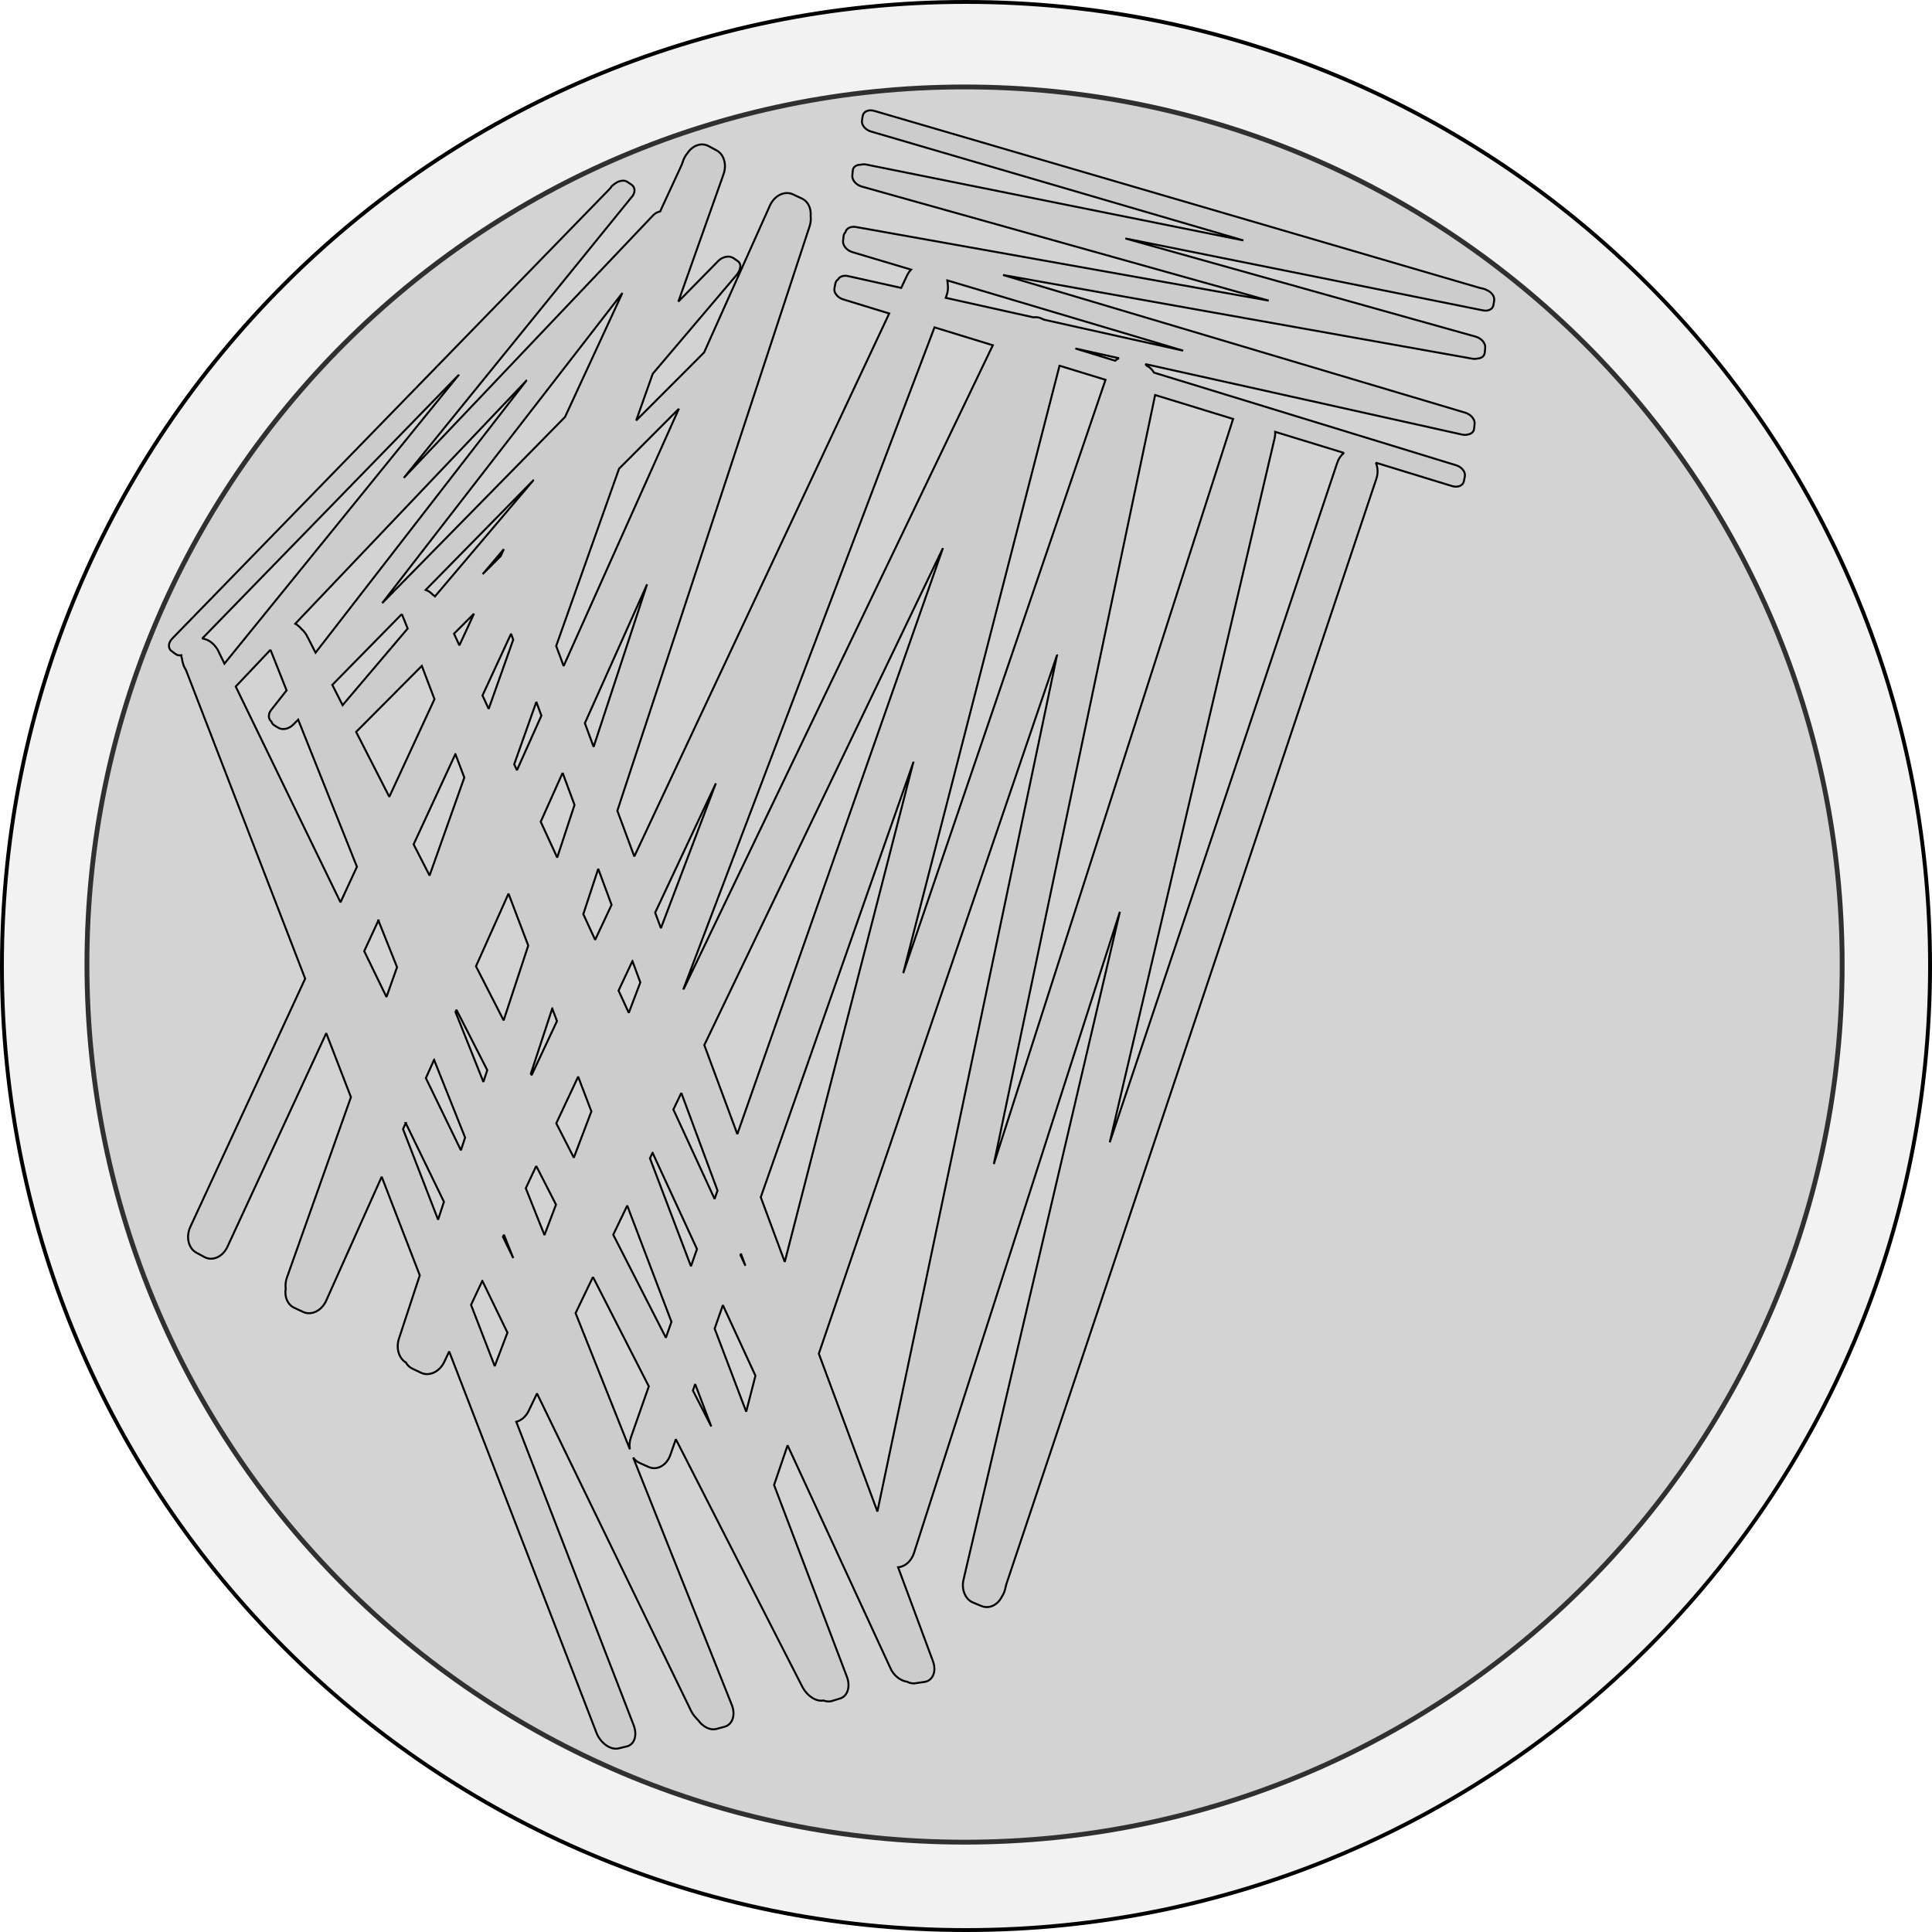
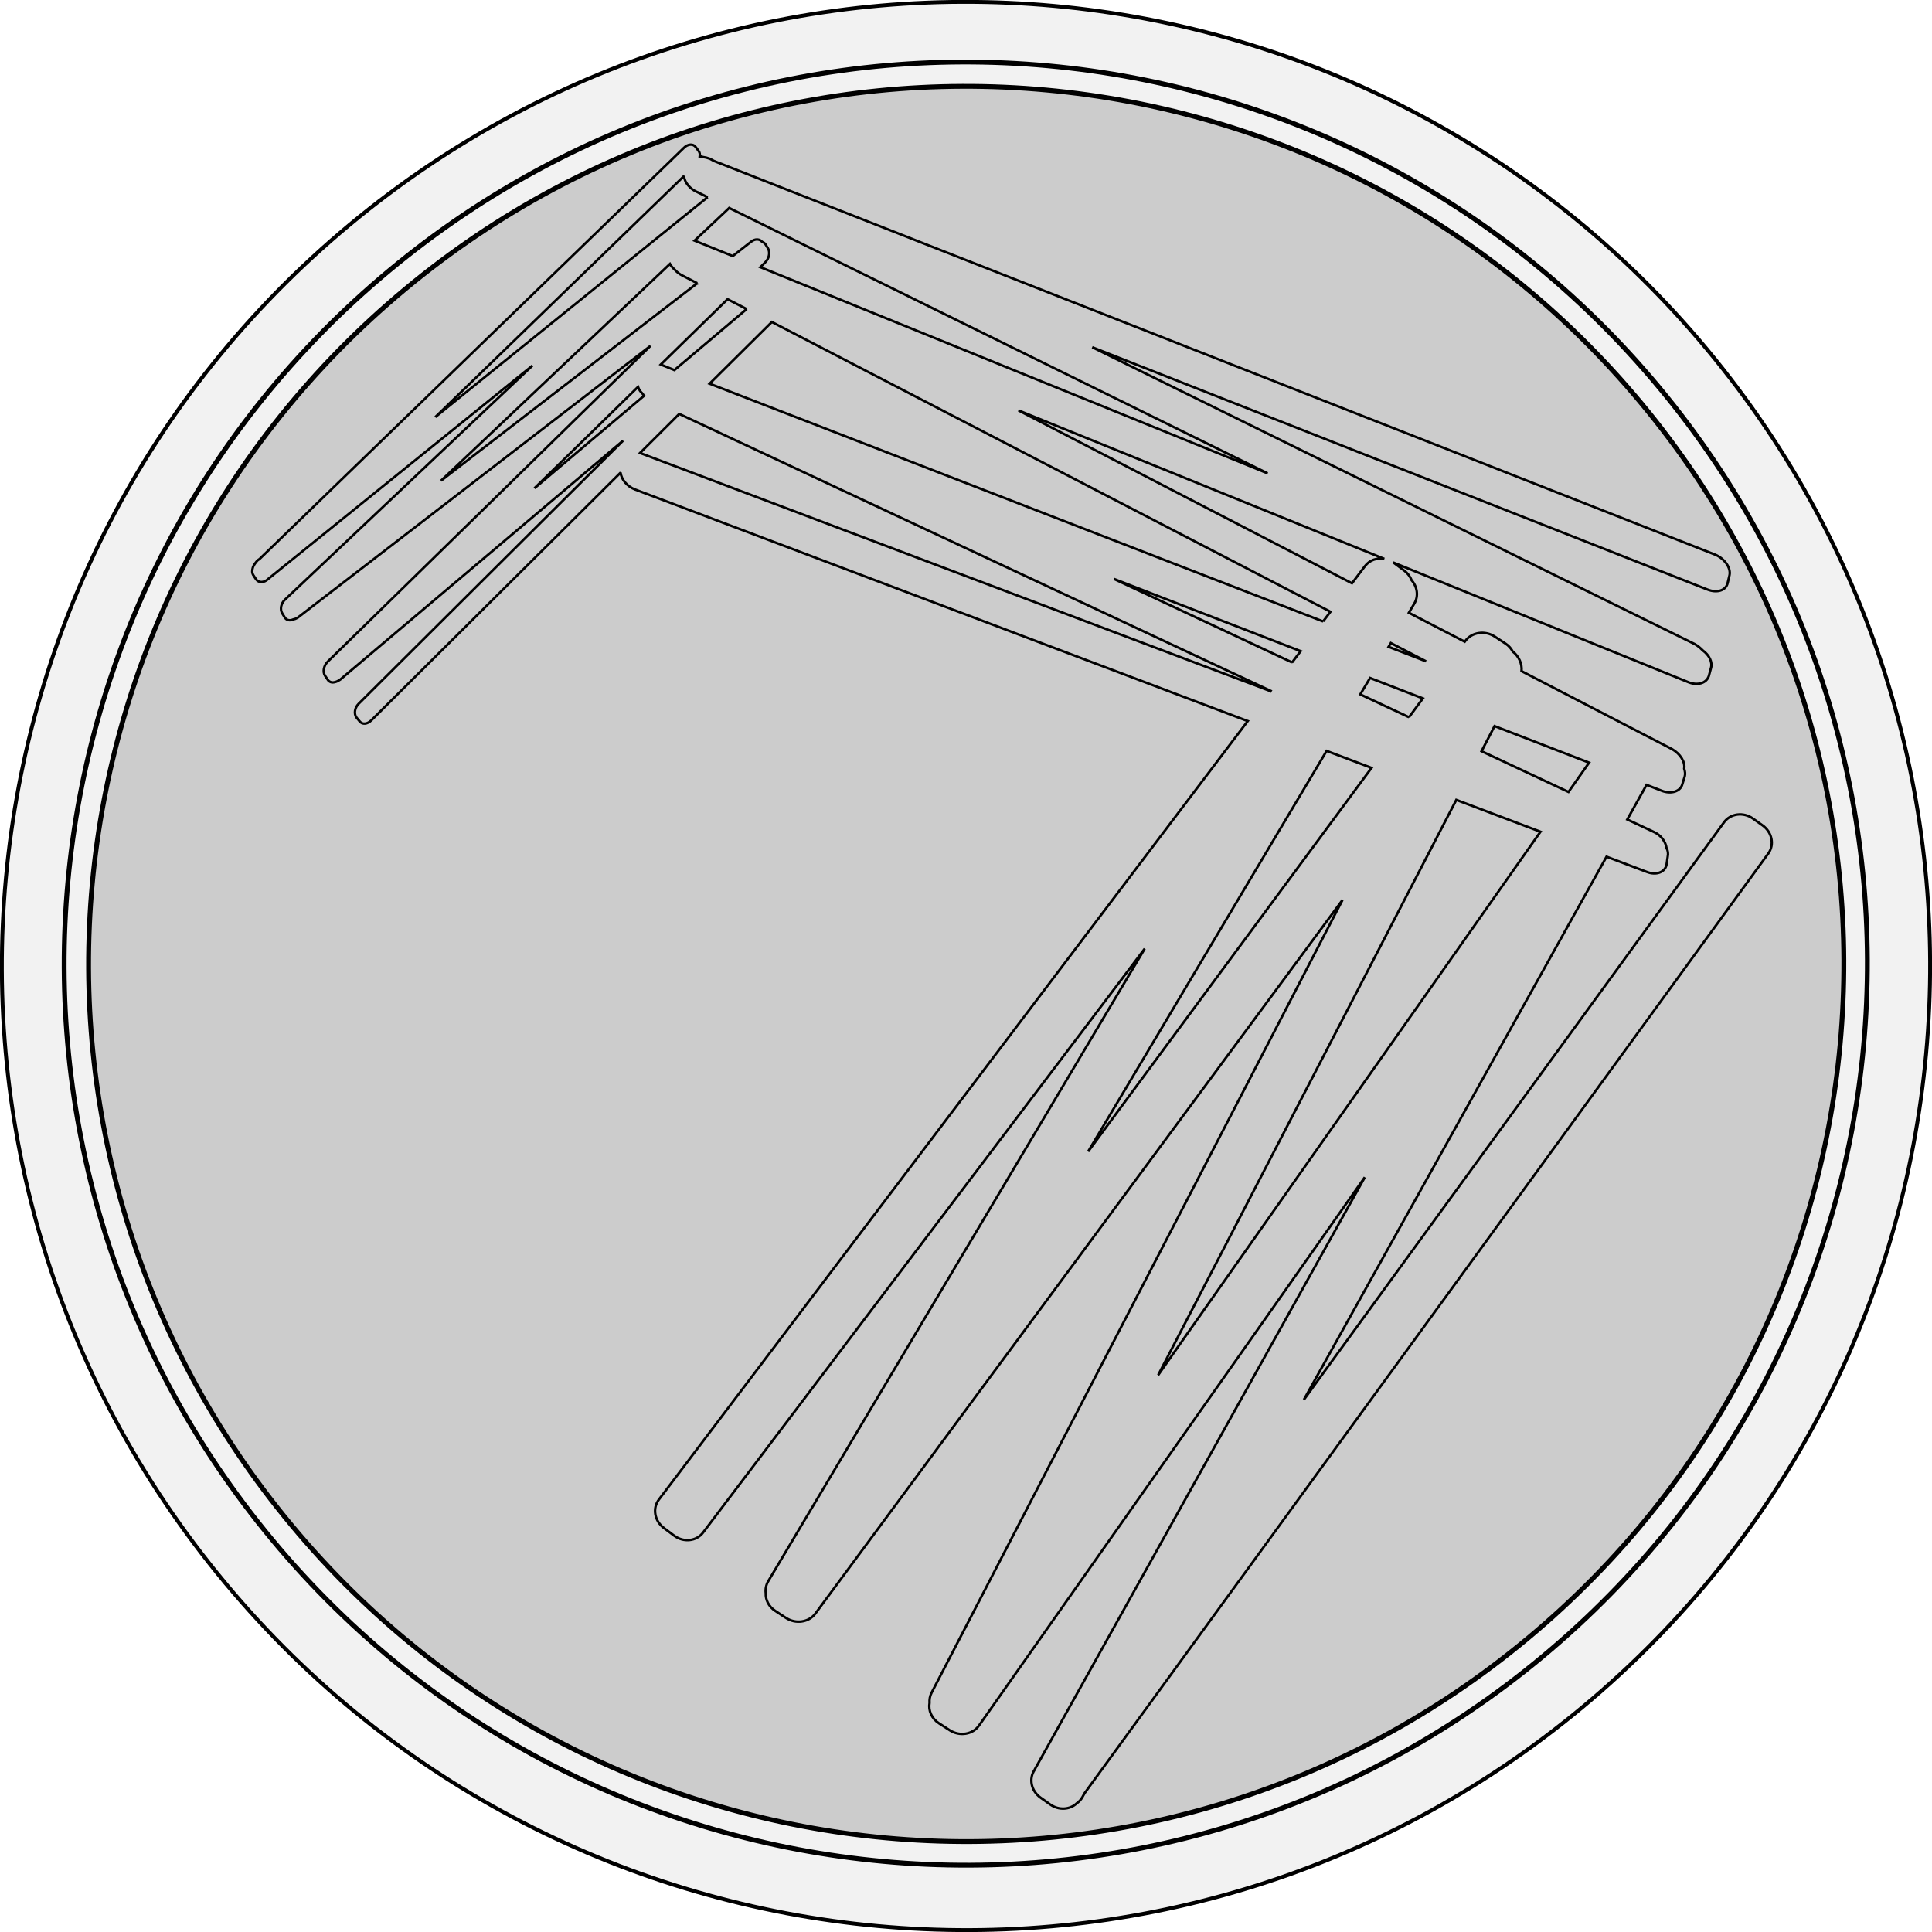
- <svg xmlns="http://www.w3.org/2000/svg" width="162.439mm" height="162.439mm" viewBox="0 0 575.571 575.571" id="svg2" version="1.1">
-   <defs id="defs4">
-     <pattern y="0" x="0" height="6" width="6" patternUnits="userSpaceOnUse" id="EMFhbasepattern" />
-   </defs>
-   <g id="layer1" transform="translate(-130.7861,-271.7198)">
-     <g id="g4185">
-       <path style="fill:#f2f2f2;fill-opacity:1;fill-rule:nonzero;stroke:#000000;stroke-width:1.439px;stroke-linecap:butt;stroke-linejoin:miter;stroke-miterlimit:2;stroke-dasharray:none;stroke-opacity:1" d="m 686.595,559.121 c 0,148.305 -120.295,268.6 -268.6,268.6 -148.401,0 -268.599,-120.295 -268.599,-268.6 0,-148.401 120.198,-268.599 268.599,-268.599 148.305,0 268.6,120.198 268.6,268.599 z" id="path4141" />
-       <path style="fill:#f2f2f2;fill-opacity:1;fill-rule:nonzero;stroke:#000000;stroke-width:1.151px;stroke-linecap:butt;stroke-linejoin:miter;stroke-miterlimit:2;stroke-dasharray:none;stroke-opacity:1" d="m 705.781,559.505 c 0,158.665 -128.545,287.21 -287.21,287.21 -158.665,0 -287.209,-128.545 -287.209,-287.21 0,-158.665 128.544,-287.209 287.209,-287.209 158.665,0 287.21,128.544 287.21,287.209 z" id="path4143" />
-       <path style="opacity:0.8;fill:#cccccc;fill-opacity:1;fill-rule:nonzero;stroke:#000000;stroke-width:1.439px;stroke-linecap:butt;stroke-linejoin:miter;stroke-miterlimit:2;stroke-dasharray:none;stroke-opacity:1" d="m 679.593,559.025 c 0,144.468 -117.033,261.501 -261.405,261.501 -144.468,0 -261.5,-117.033 -261.5,-261.501 0,-144.372 117.032,-261.404 261.5,-261.404 144.372,0 261.405,117.032 261.405,261.404 z" id="path4145" />
-       <path id="path4147" d="m 390.027,304.592 c -1.162,0.042 -2.069,0.668 -2.229,1.668 l -0.215,1.34 c -0.213,1.333 0.985,2.805 2.688,3.303 l 110.938,32.438 -112.344,-22.596 c -0.607,-0.122 -1.174,-0.091 -1.662,0.051 -1.268,-0.03 -2.252,0.627 -2.359,1.717 l -0.146,1.479 c -0.133,1.354 1.132,2.831 2.838,3.309 l 121.225,33.977 -122.984,-21.936 c -1.571,-0.28 -2.878,0.416 -3.129,1.586 -0.295,0.28 -0.496,0.641 -0.545,1.082 l -0.16,1.473 c -0.148,1.351 1.099,2.847 2.801,3.354 l 17.465,5.203 c -0.483,0.516 -0.909,1.122 -1.236,1.818 l -1.707,3.633 -15.82,-3.52 c -1.362,-0.303 -2.54,0.139 -3.016,1.016 -0.394,0.278 -0.672,0.673 -0.768,1.16 l -0.281,1.438 c -0.259,1.319 0.896,2.8 2.594,3.32 l 13.717,4.205 -75.938,161.752 -5.051,-13.611 57.283,-174.137 c 0.341,-1.036 0.418,-2.085 0.307,-3.07 0.189,-2.248 -0.77,-4.327 -2.604,-5.182 l -2.684,-1.25 c -2.456,-1.145 -5.512,0.351 -6.857,3.354 l -19.604,43.762 -20.23,20.254 4.938,-13.916 25.213,-29.707 c 0.384,-0.576 0.672,-1.151 0.768,-1.631 0.288,-0.959 -1.2e-4,-1.823 -0.768,-2.303 l -1.248,-0.863 c -1.247,-0.767 -3.165,-0.384 -4.412,0.863 l -11.928,12.145 13.213,-37.242 c 0.03,-0.082 0.041,-0.165 0.068,-0.248 1.286,-2.949 0.463,-6.293 -1.893,-7.559 l -2.4,-1.291 c -2.137,-1.148 -4.779,-0.178 -6.307,2.16 -0.506,0.602 -0.935,1.319 -1.229,2.146 l -0.457,1.295 -6.422,13.881 c -0.779,0.156 -1.546,0.564 -2.121,1.188 l -74.248,78.182 67.727,-83.459 c 0,0 -4e-4,-0.096 0.096,-0.096 1.151,-1.247 1.247,-2.877 0.096,-3.74 l -1.15,-0.768 c -0.384,-0.288 -0.864,-0.48 -1.344,-0.48 -0.863,0 -1.727,0.288 -2.494,0.863 -0.384,0.288 -0.767,0.575 -1.055,0.863 l -0.385,0.576 -130.463,134.107 c -1.247,1.247 -1.343,2.975 -0.191,3.742 l 1.15,0.863 c 0.48,0.384 1.055,0.479 1.727,0.383 0,0.384 0.098,0.673 0.193,0.961 0.096,0.767 0.286,1.533 0.574,2.301 l 0.672,1.248 35.467,91.826 -34.215,73.951 c -1.381,2.985 -0.564,6.422 1.832,7.709 l 2.402,1.293 c 2.396,1.287 5.435,-0.078 6.816,-3.062 l 29.443,-63.635 7.357,19.045 -19.076,53.768 c -0.39,1.099 -0.49,2.22 -0.361,3.262 -0.401,2.446 0.54,4.793 2.518,5.715 l 2.684,1.248 c 2.456,1.145 5.512,-0.349 6.857,-3.352 l 16.539,-36.922 11.344,29.371 -6.201,18.852 c -0.944,2.871 -0.015,5.871 2.07,7.125 0.435,0.756 1.044,1.387 1.842,1.77 l 2.662,1.275 c 2.446,1.173 5.54,-0.276 6.938,-3.252 l 1.451,-3.09 43.939,113.762 c 1.247,2.974 4.125,4.989 6.428,4.51 l 2.398,-0.576 c 2.398,-0.48 3.356,-3.262 2.205,-6.332 l -34.979,-90.41 c 1.478,-0.389 2.864,-1.541 3.695,-3.271 l 2.479,-5.162 45.977,94.721 c 0.576,1.055 1.248,1.822 2.016,2.59 1.439,2.015 3.644,3.165 5.562,2.59 l 2.494,-0.672 c 2.302,-0.767 3.167,-3.645 1.92,-6.619 l -29.32,-73.533 c 0.485,0.692 1.119,1.248 1.881,1.59 l 2.721,1.225 c 2.496,1.121 5.376,-0.466 6.459,-3.553 l 1.654,-4.713 37.805,73.996 c 1.439,2.59 4.03,4.222 6.141,3.838 0.863,0.288 1.629,0.384 2.396,0.191 l 2.494,-0.768 c 2.302,-0.576 3.262,-3.55 2.111,-6.523 l -21.689,-57.102 4.029,-11.816 30.609,66.328 c 0.959,2.302 3.069,3.837 5.084,4.125 0.863,0.48 1.822,0.575 2.686,0.383 l 2.59,-0.383 c 2.398,-0.48 3.454,-3.263 2.303,-6.236 l -10.344,-27.875 c 2.022,-0.183 3.938,-1.804 4.719,-4.234 L 464.416,543.363 418.006,741.574 c -0.021,0.085 -0.021,0.167 -0.039,0.252 -0.95,3.063 0.237,6.306 2.721,7.326 l 2.533,1.041 c 2.253,0.925 4.771,-0.309 6.029,-2.789 0.436,-0.65 0.783,-1.406 0.982,-2.258 l 0.311,-1.334 110.275,-329.441 c 0.559,-1.67 0.453,-3.393 -0.139,-4.803 l 22.691,6.957 c 1.698,0.521 3.272,-0.122 3.531,-1.441 l 0.285,-1.439 c 0.259,-1.319 -0.9,-2.8 -2.598,-3.32 l -90.014,-27.6 c -0.521,-0.893 -1.243,-1.615 -2.129,-2.029 -0.132,-0.18 -0.274,-0.348 -0.426,-0.508 l 94.363,21 c 0.677,0.151 1.308,0.113 1.834,-0.065 0.937,-0.161 1.619,-0.752 1.717,-1.641 l 0.164,-1.469 c 0.148,-1.351 -1.103,-2.847 -2.805,-3.354 L 429.598,353.639 569.467,378.586 c 0.567,0.101 1.095,0.065 1.559,-0.065 1.134,-0.065 1.985,-0.71 2.084,-1.721 l 0.145,-1.479 c 0.133,-1.354 -1.134,-2.831 -2.84,-3.309 l -104.369,-29.252 106.152,21.348 c 0.046,0.01 0.087,0.01 0.133,0.018 1.669,0.451 3.165,-0.216 3.375,-1.527 l 0.215,-1.336 c 0.19,-1.189 -0.744,-2.487 -2.156,-3.107 -0.383,-0.218 -0.809,-0.387 -1.266,-0.479 l -0.717,-0.145 -180.525,-52.781 c -0.426,-0.124 -0.841,-0.174 -1.229,-0.16 z M 413,355.252 l 70.281,20.936 -41.432,-9.221 -0.918,-0.412 c -0.736,-0.33 -1.501,-0.402 -2.248,-0.293 l -26.156,-5.82 0.207,-0.547 c 0.462,-1.217 0.568,-2.466 0.385,-3.605 -0.008,-0.356 -0.054,-0.701 -0.119,-1.037 z m -96.797,3.764 -17.082,36.918 -54.469,55.461 71.551,-92.379 z m 92.984,10.232 17.377,5.328 -92.127,191.854 -0.035,-0.096 74.785,-197.086 z m 41.957,6.293 12.984,2.889 c -0.394,0.202 -0.777,0.441 -1.127,0.746 l -11.857,-3.635 z m -4.707,5.127 13.699,4.203 -60.27,176.76 46.57,-180.963 z m -178.953,2.713 -69.836,86.047 -1.439,-2.973 c -0.096,0 -0.096,-0.096 -0.096,-0.191 -0.959,-2.398 -3.07,-4.126 -5.084,-4.318 l 76.455,-78.564 z m 20.049,1.822 -62.736,80.963 -2.398,-4.699 c -0.48,-0.959 -1.057,-1.727 -1.824,-2.398 -0.576,-0.672 -1.151,-1.151 -1.822,-1.535 l 68.781,-72.33 z m 187.383,4.199 23.238,7.127 c -0.009,0.029 -0.026,0.051 -0.035,0.08 l -71.26,221.9 48.057,-229.107 z m -141.889,4.102 -34.326,76.627 -2.221,-5.98 18.729,-52.787 17.818,-17.859 z m 177.666,6.869 20.463,6.275 c -0.861,0.701 -1.575,1.696 -1.99,2.938 l -67.768,202.451 49.119,-209.779 c 0.149,-0.637 0.198,-1.269 0.176,-1.885 z m -220.953,14.375 -29.355,34.631 c -0.192,-0.192 -0.384,-0.287 -0.672,-0.479 -0.576,-0.671 -1.342,-1.152 -2.109,-1.439 l 32.137,-32.713 z m 121.945,20.303 -61.236,174.527 -9.84,-26.514 71.076,-148.014 z m -130.785,0.264 -0.963,2.084 -5.355,5.361 6.318,-7.445 z m 42.662,10.479 -15.928,48.416 -2.609,-7.035 18.537,-41.381 z M 272,454.553 l -4.357,9.42 -1.598,-3.465 L 272,454.553 Z m -21.496,0.104 1.729,4.316 -19.379,22.83 -3.068,-6.043 20.719,-21.104 z m 32.529,5.879 0.652,1.756 -7.314,20.613 -1.842,-3.992 8.504,-18.377 z m -71.668,4.768 4.797,12.088 -4.604,5.852 c -0.959,1.247 -0.864,2.686 0.096,3.453 0.096,0.384 0.384,0.767 0.768,1.055 l 1.246,0.768 c 1.247,0.767 3.167,0.384 4.414,-0.863 l 1.533,-1.535 17.506,43.818 -4.896,10.586 -31.219,-64.283 0.287,-0.289 10.072,-10.648 z m 234.336,1.547 -53.525,255.17 -17.449,-47.021 70.975,-208.148 z m -189.248,3.25 3.77,9.906 -13.457,29.088 -9.883,-19.328 19.57,-19.666 z m 34.109,10.736 1.514,4.082 -7.283,16.256 -0.816,-1.773 6.586,-18.564 z m -24.109,15.535 2.66,6.992 -10.354,29.184 -4.748,-9.285 12.441,-26.891 z m 136.396,2.557 -38.273,148.719 -7.148,-19.264 45.422,-129.455 z m -104.451,3.037 3.543,9.553 -5.154,15.67 -4.914,-10.656 6.525,-14.566 z m 45.656,3.119 -16.371,43.146 -1.715,-4.619 18.086,-38.527 z m -35.049,25.479 3.975,10.721 -4.891,10.42 -3.525,-7.645 4.441,-13.496 z m -26.729,7.389 5.883,15.459 -7.332,22.293 -8.242,-16.117 9.691,-21.635 z m -38.762,7.992 5.557,13.906 -3.15,8.881 -6.631,-13.654 4.225,-9.133 z m 75.68,12.096 2.355,6.352 -3.438,9.057 -3.047,-6.611 4.129,-8.797 z m -23.885,14.154 1.414,3.717 -7.559,16.102 -0.229,-0.447 6.373,-19.371 z m -28.537,0.367 9.178,17.963 -1.154,3.51 -8.309,-20.836 0.285,-0.637 z m -6.672,14.895 9.246,23.145 -1.248,3.797 -10.438,-21.494 2.439,-5.447 z m 42.928,5.021 3.938,10.346 -5.227,13.777 -5.232,-10.23 6.521,-13.893 z m 30.734,4.844 10.783,29.076 -0.873,2.49 -12.279,-26.633 2.369,-4.934 z m -82.102,8.975 11.385,23.455 -1.75,5.324 -10.439,-26.982 0.805,-1.797 z m 73.539,8.859 13.23,28.672 -1.797,5.123 -12.217,-32.164 0.783,-1.631 z m -34.66,3.926 5.887,11.52 -3.438,9.061 -5.562,-13.947 3.113,-6.633 z m 27.107,11.803 13.176,34.623 -1.658,4.729 -15.686,-30.674 4.168,-8.678 z m -36.727,8.688 2.773,6.941 -3.066,-6.314 0.293,-0.627 z m 70.602,5.639 1.338,3.605 -1.477,-3.205 0.139,-0.4 z m -44.088,6.939 16.645,32.58 -5.334,15.203 c -0.418,1.191 -0.499,2.424 -0.305,3.557 l -16.178,-40.568 5.172,-10.771 z m -32.957,1.15 7.484,15.42 -3.787,9.982 -7.059,-18.242 3.361,-7.16 z m 71.666,7.24 9.703,21.025 -2.756,10.709 -9.398,-24.742 2.451,-6.992 z m -8.254,23.529 4.801,12.615 -5.473,-10.703 0.672,-1.912 z" style="fill:#cccccc;fill-opacity:1;fill-rule:nonzero;stroke:#000000;stroke-width:0.588;stroke-linecap:butt;stroke-linejoin:miter;stroke-miterlimit:2;stroke-dasharray:none;stroke-opacity:1" />
+ <svg xmlns="http://www.w3.org/2000/svg" width="75.355mm" height="75.355mm" viewBox="0 0 267.008 267.008" id="svg2" version="1.1">
+   <defs id="defs4" />
+   <g id="layer1" transform="translate(-192.2105,-364.5727)">
+     <g id="g4161" transform="matrix(-0.7301219,0.6833169,-0.6833169,-0.7301219,903.8695,639.1671)">
+       <path style="fill:#f2f2f2;fill-opacity:1;fill-rule:nonzero;stroke:#000000;stroke-width:0.534px;stroke-linecap:butt;stroke-linejoin:miter;stroke-miterlimit:2;stroke-dasharray:none;stroke-opacity:1" d="m 333.483,365.071 c 73.477,4.292 129.529,67.298 125.237,140.775 -4.292,73.477 -67.298,129.529 -140.775,125.237 -73.477,-4.292 -129.529,-67.297 -125.237,-140.774 4.292,-73.477 67.297,-129.529 140.774,-125.237 z" id="path4143" />
+       <path style="fill:#f2f2f2;fill-opacity:1;fill-rule:nonzero;stroke:#000000;stroke-width:0.667px;stroke-linecap:butt;stroke-linejoin:miter;stroke-miterlimit:2;stroke-dasharray:none;stroke-opacity:1" d="m 332.786,373.945 c 68.68,4.012 121.134,62.974 117.122,131.653 -4.014,68.724 -62.974,121.133 -131.653,117.122 -68.724,-4.014 -121.136,-62.929 -117.122,-131.653 4.012,-68.68 62.929,-121.137 131.653,-117.122 z" id="path4141" />
+       <path style="fill:#cccccc;fill-opacity:1;fill-rule:nonzero;stroke:#000000;stroke-width:0.667px;stroke-linecap:butt;stroke-linejoin:miter;stroke-miterlimit:2;stroke-dasharray:none;stroke-opacity:1" d="m 332.552,377.185 c 66.903,3.908 117.935,61.271 114.03,128.129 -3.908,66.903 -61.271,117.934 -128.174,114.026 C 251.55,615.436 200.518,558.073 204.426,491.171 208.331,424.312 265.694,373.28 332.552,377.185 Z" id="path4145" />
+       <path id="path4147" d="m 393.039,403.107 c -0.192,0.014 -0.384,0.05 -0.576,0.111 l -0.602,0.193 -157.707,30.246 c -1.488,0.285 -2.422,1.795 -2.096,3.385 l 0.326,1.596 c 0.327,1.59 1.788,2.639 3.275,2.354 l 96.916,-18.586 -81.816,26.211 -2.625,-5.336 c -0.599,-1.262 -1.799,-1.761 -2.67,-1.139 l -0.898,0.713 c -0.32,0.218 -0.577,0.554 -0.684,0.975 -0.512,0.731 -0.658,1.867 -0.215,2.865 l 1.486,3.719 -5.213,1.67 -0.977,-2.025 c -0.599,-1.262 -1.83,-1.848 -2.703,-1.285 l -0.99,0.566 c -0.291,0.188 -0.491,0.462 -0.658,0.824 -0.754,0.56 -1.014,1.879 -0.623,3.117 l 7.822,22.088 c -0.759,0.661 -1.142,1.735 -0.963,2.812 -0.123,0.457 -0.146,0.958 -0.021,1.473 l 0.418,1.717 c 0.383,1.578 1.891,2.628 3.381,2.354 l 0.135,-0.025 2.904,8.201 -1.412,0.408 c -1.155,0.334 -1.895,1.411 -1.938,2.621 -0.2,0.504 -0.268,1.077 -0.162,1.666 l 0.312,1.742 c 0.008,0.043 0.026,0.081 0.035,0.123 l -18.449,-39.9 c -0.57,-1.293 -1.742,-1.881 -2.676,-1.375 l -0.961,0.596 c -0.758,0.441 -1.054,1.493 -0.846,2.559 0.014,0.476 0.056,0.921 0.219,1.422 l 32.756,86.828 -39.213,-82.576 c -0.629,-1.291 -1.799,-1.82 -2.67,-1.197 l -0.902,0.594 c -0.842,0.592 -1.064,2.118 -0.494,3.41 l 63.855,134.281 0.193,0.588 c 0.157,0.323 0.344,0.616 0.559,0.877 0.063,0.117 0.126,0.234 0.248,0.35 -0.232,0.186 -0.375,0.399 -0.396,0.668 l -0.07,0.627 c -0.102,0.599 0.475,1.087 1.244,1.062 l 81.672,-1.414 0.299,0.049 c 0.178,-0.005 0.383,-0.042 0.59,-0.078 0.413,-0.072 0.763,-0.261 1.021,-0.537 0.144,-0.153 0.229,-0.365 0.252,-0.574 l 0.102,-0.598 c 0.071,-0.628 -0.476,-1.087 -1.217,-1.094 -0.029,0.031 -0.06,0.002 -0.06,0.002 l -46.789,-3.426 47.07,-0.246 c 0.741,0.007 1.439,-0.492 1.568,-1.121 l 0.129,-0.629 c 0.105,-0.48 -0.172,-0.86 -0.65,-1.023 -0.181,-0.113 -0.39,-0.196 -0.629,-0.248 l -61.262,-5.891 62.387,-1.381 c 0.77,-0.024 1.466,-0.523 1.596,-1.152 l 0.102,-0.658 c 0.078,-0.39 -0.111,-0.741 -0.502,-0.938 -0.181,-0.113 -0.45,-0.194 -0.748,-0.244 l -51.121,-2.604 51.535,-1.578 c 0.77,-0.024 1.437,-0.552 1.508,-1.18 l 0.041,-0.656 c 0.071,-0.628 -0.506,-1.055 -1.275,-1.031 l -48.547,1.455 c 0.572,-0.733 0.655,-1.987 0.15,-3.043 L 274.154,496.184 407.096,473.24 c 1.492,-0.257 2.46,-1.749 2.174,-3.346 l -0.311,-1.74 c -0.286,-1.596 -1.717,-2.673 -3.209,-2.416 l -99.699,17.207 97.717,-28.268 c 0.574,-0.166 1.043,-0.519 1.381,-0.977 0.659,-0.641 0.967,-1.634 0.715,-2.672 l -0.416,-1.717 c -0.383,-1.578 -1.891,-2.626 -3.381,-2.352 l -120.572,22.223 116.33,-41.189 c 0.471,-0.167 0.86,-0.468 1.168,-0.84 0.845,-0.632 1.26,-1.771 0.965,-2.945 l -0.432,-1.719 c -0.396,-1.573 -1.908,-2.592 -3.391,-2.283 l -90.713,18.893 89.176,-28.57 c 0.038,-0.013 0.07,-0.033 0.107,-0.047 1.444,-0.32 2.345,-1.802 2.023,-3.365 l -0.326,-1.594 c -0.291,-1.418 -1.485,-2.4 -2.795,-2.395 -0.187,-0.027 -0.377,-0.035 -0.568,-0.021 z m -48.088,35.545 -84.396,29.883 -5.488,-11.162 89.885,-18.721 z m -96.469,20.09 4.926,12.322 -3.682,1.305 -6.086,-12.617 4.842,-1.01 z m 82.428,9.078 -61.898,17.906 -2.93,-5.957 64.828,-11.949 z m -73.393,13.527 2.76,6.904 -2.535,0.732 -3.4,-7.051 3.176,-0.586 z m -6.998,4.027 2.41,5.002 -0.582,0.168 -1.828,-5.17 z m 18.516,11.691 41.021,83.355 c 0.032,0.088 0.062,0.117 0.094,0.205 l -7.637,0.238 -33.525,-83.789 0.047,-0.01 z m -4.896,0.846 10.094,25.258 -12.023,-24.924 1.93,-0.334 z m -7,1.209 39.455,81.928 -12.107,0.348 -29.004,-81.99 1.656,-0.285 z m -12.082,0.541 c 0.616,0.811 1.597,1.268 2.617,1.092 l 2.947,-0.508 17.332,48.939 -22.896,-49.523 z m 3.705,19.656 31.705,68.695 -0.947,0.029 c -0.77,0.024 -1.466,0.523 -1.596,1.152 l -0.131,0.629 c -0.024,0.209 0.013,0.416 0.105,0.562 -0.044,0.537 0.385,1.001 1.068,1.068 l 3.236,0.287 2.398,5.166 -6.398,0.021 c -0.059,0.002 -0.118,0.004 -0.178,0.006 l -29.264,-77.617 z m 37.043,65.76 13.057,0.666 0.852,1.85 -12.908,0.283 -1,-2.799 z m 18.545,0.941 19.791,1.02 -20.016,0.445 c 0.138,-0.332 0.216,-0.722 0.176,-1.107 0.026,-0.15 0.053,-0.239 0.049,-0.357 z m -15.996,6.334 44.504,4.271 -43.574,0.256 c 0.079,-0.33 0.099,-0.657 0.059,-1.043 0.017,-0.447 -0.054,-0.863 -0.215,-1.305 l -0.773,-2.18 z m -9.172,7.703 48.244,3.527 -47.854,0.838 c 0.543,-0.702 0.628,-1.896 0.154,-2.924 -0.03,-0.029 -0.062,-0.057 -0.033,-0.088 l -0.512,-1.354 z" style="fill:#cccccc;fill-opacity:1;fill-rule:nonzero;stroke:#000000;stroke-width:0.336px;stroke-linecap:butt;stroke-linejoin:miter;stroke-miterlimit:2;stroke-dasharray:none;stroke-opacity:1" />
    </g>
  </g>
</svg>
